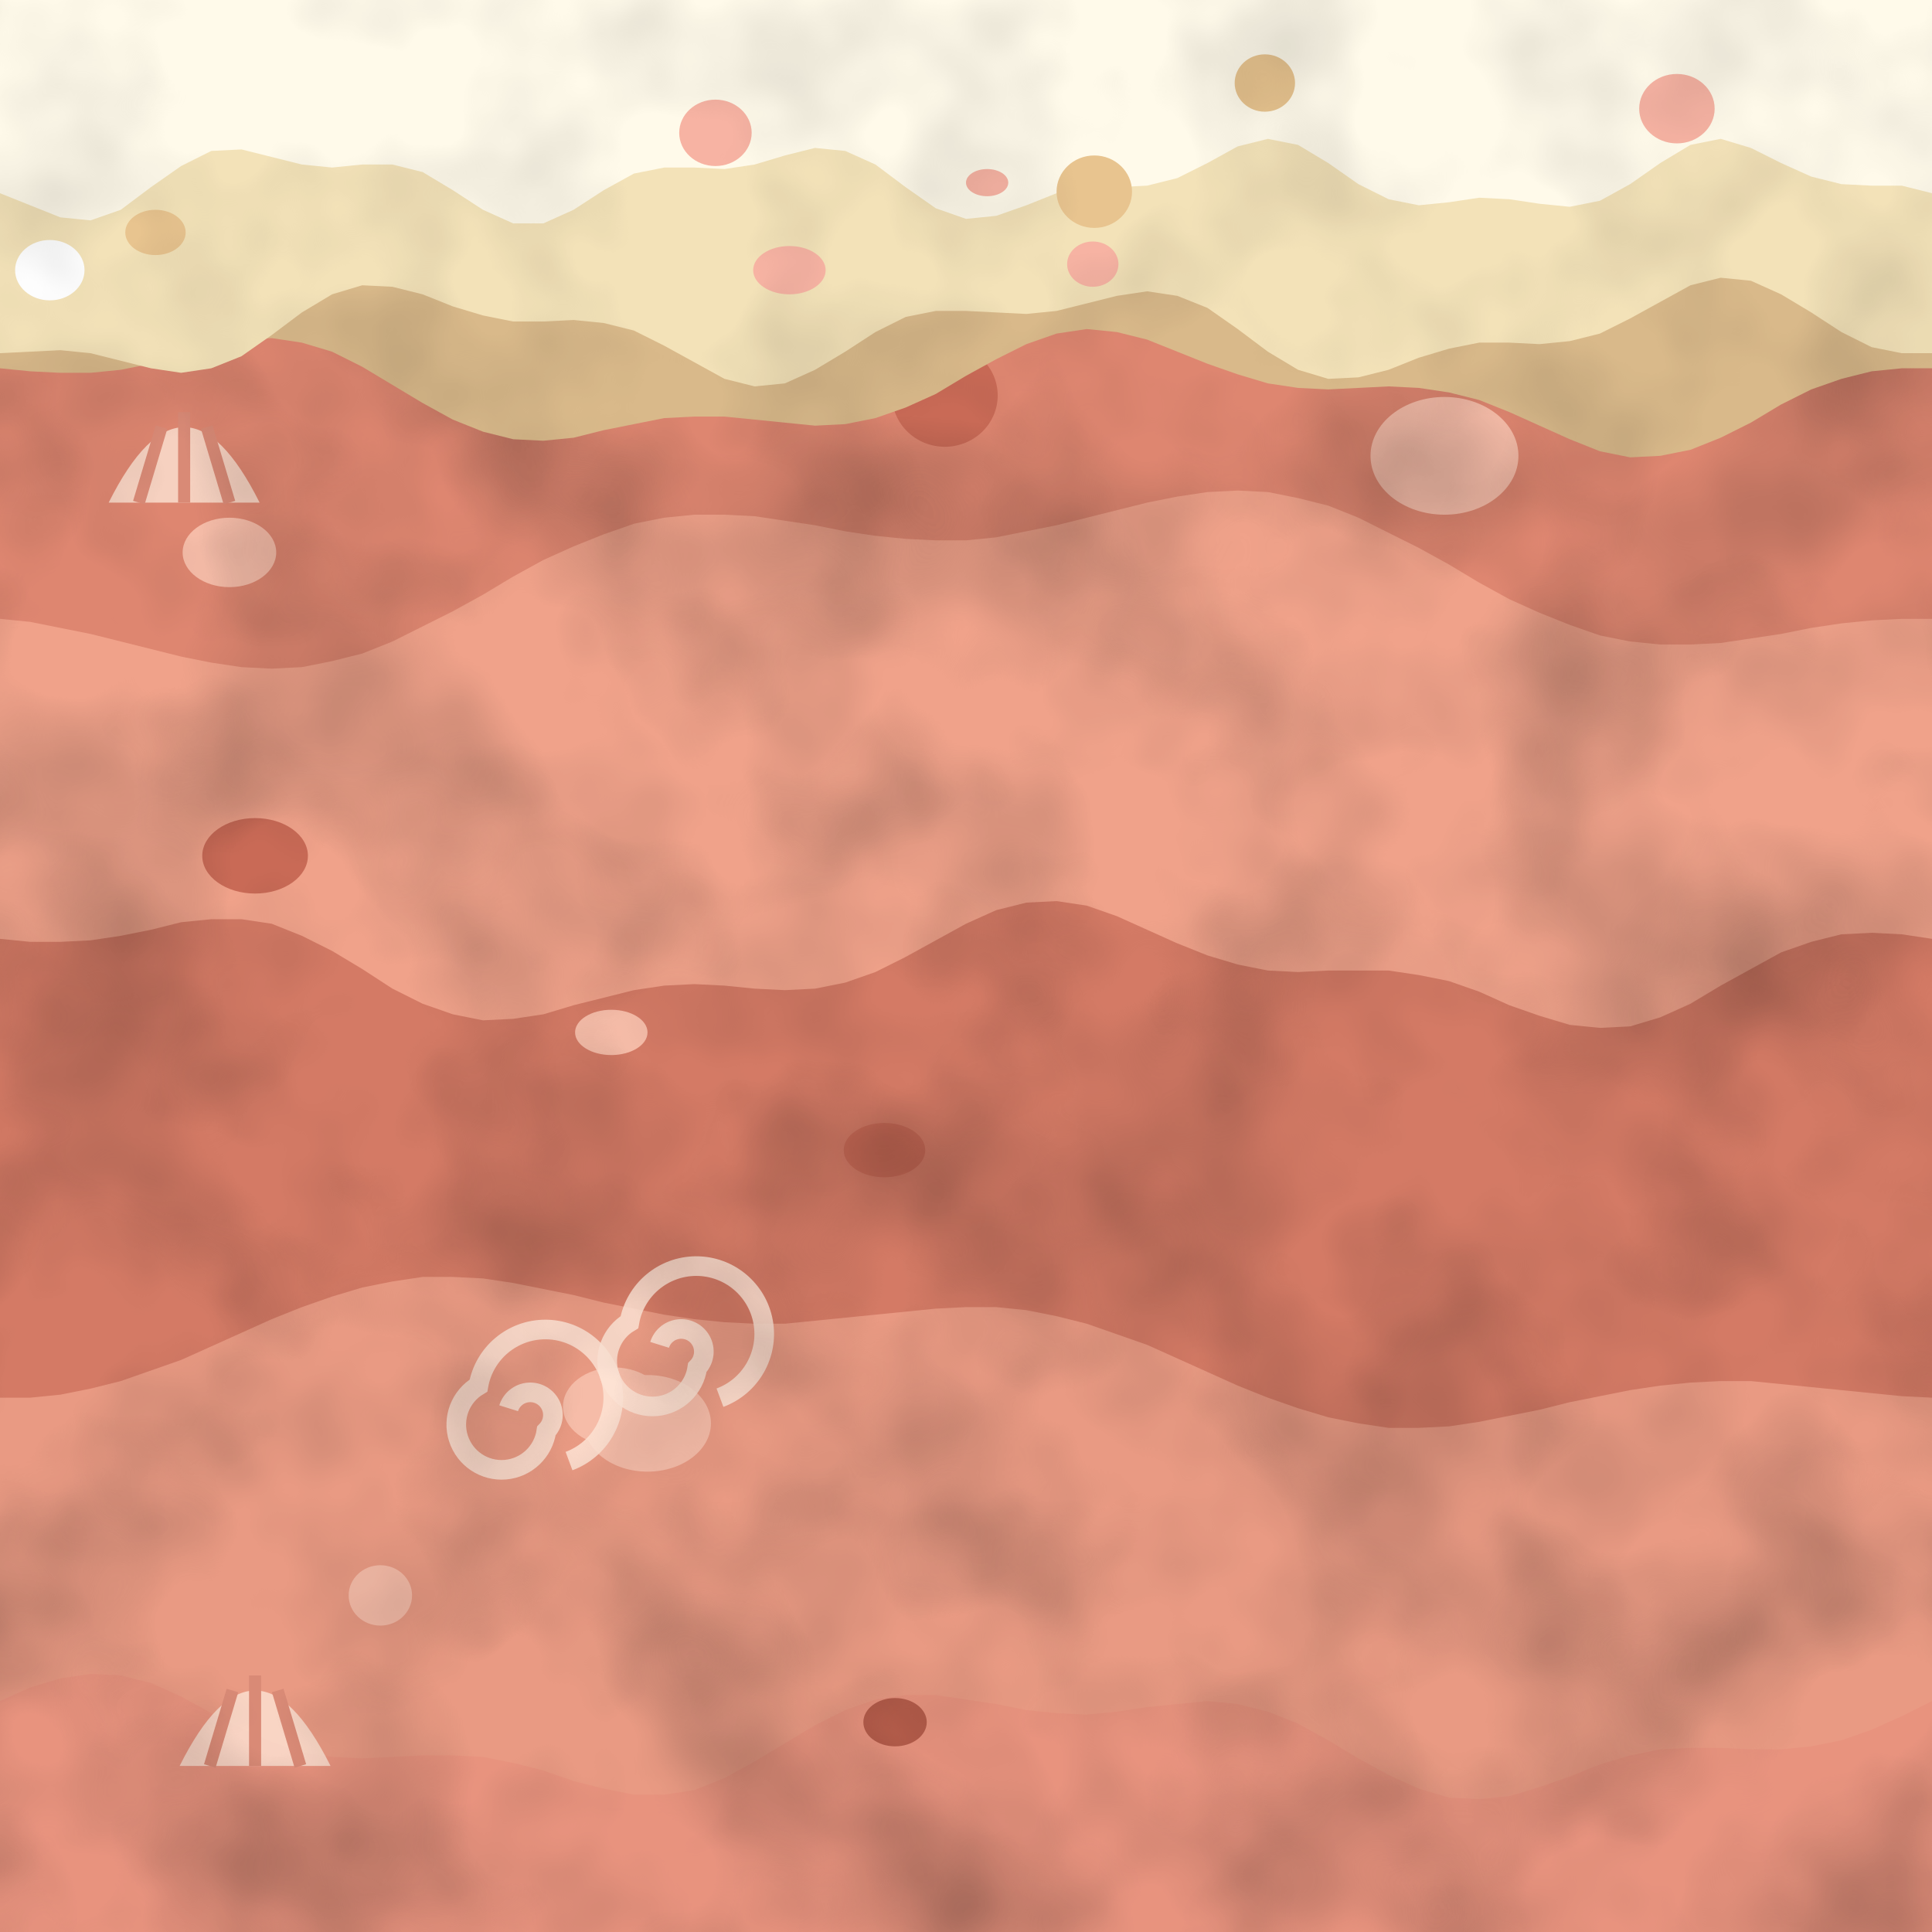
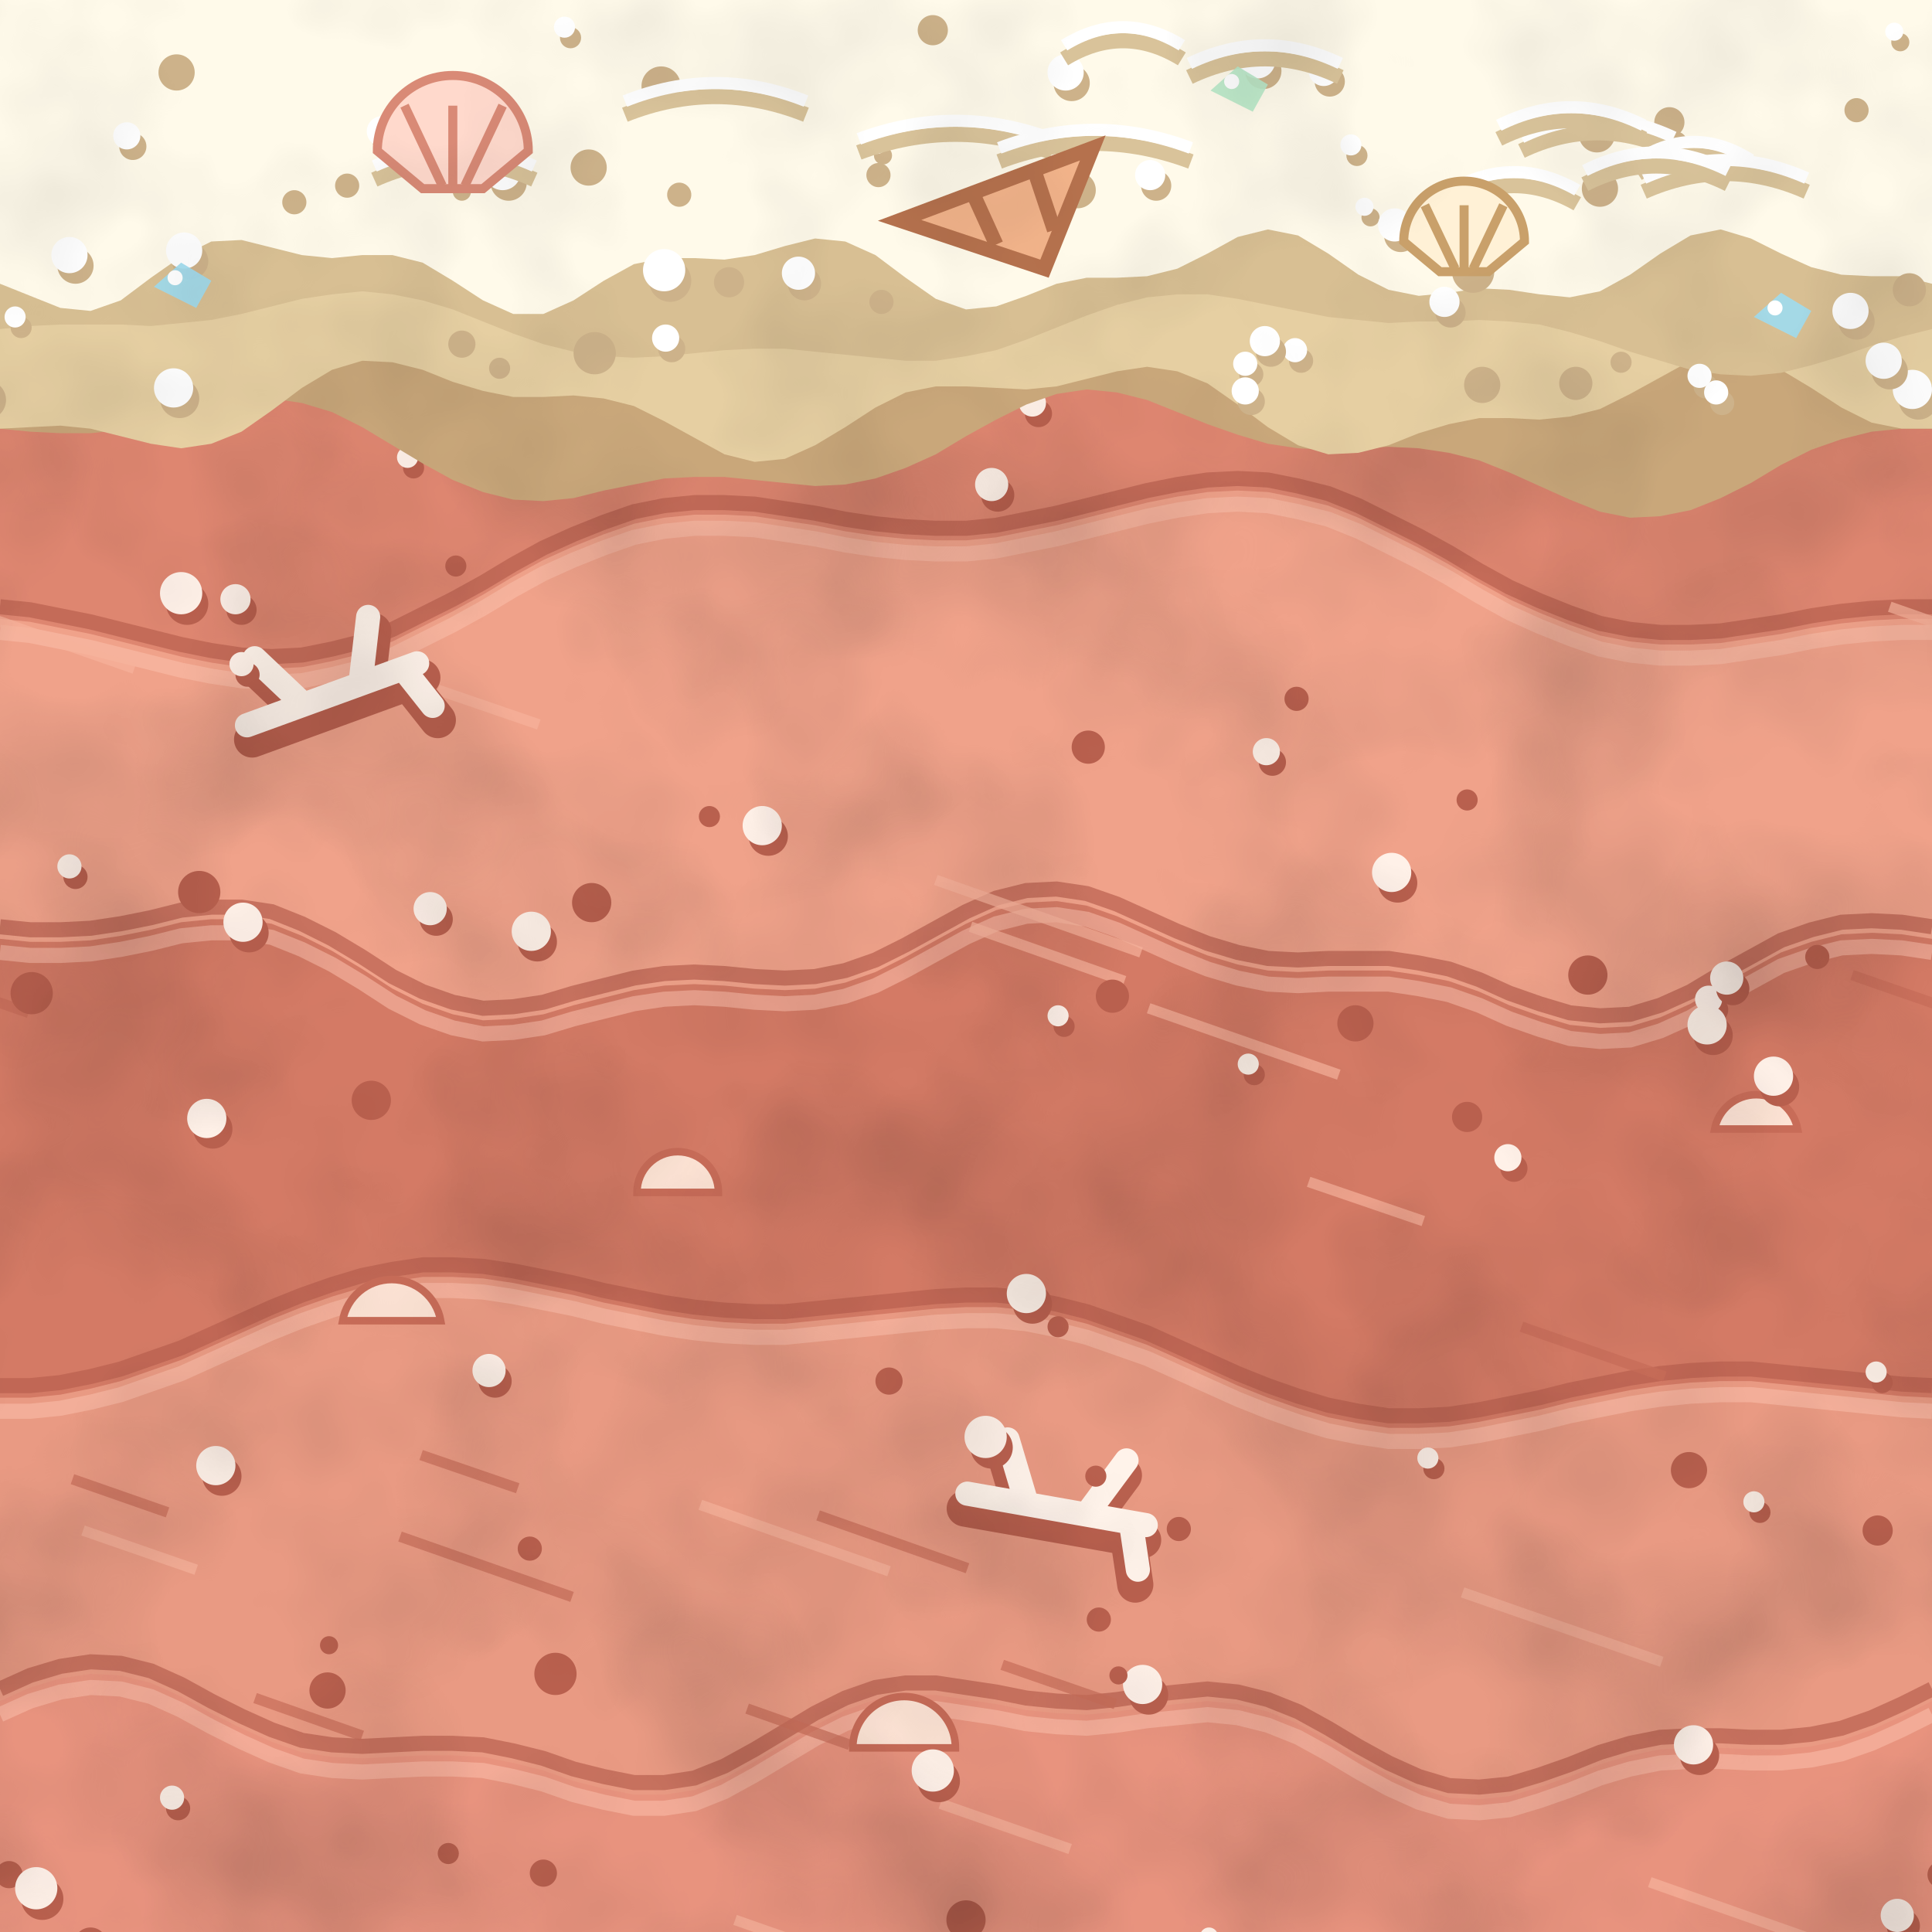
<svg xmlns="http://www.w3.org/2000/svg" width="128" height="128" viewBox="0 0 128 128">
  <defs>
    <filter id="a" width="128" height="128" x="0" y="0" filterUnits="userSpaceOnUse">
      <feTurbulence baseFrequency=".07" numOctaves="3" seed="29" stitchTiles="stitch" type="fractalNoise" />
      <feColorMatrix values="0 0 0 0 0 0 0 0 0 0 0 0 0 0 0 2 0 0 0 -0.85" />
    </filter>
    <filter id="b" width="128" height="128" x="0" y="0" filterUnits="userSpaceOnUse">
      <feTurbulence baseFrequency=".1" numOctaves="3" seed="23" stitchTiles="stitch" type="fractalNoise" />
      <feColorMatrix values="0 0 0 0 0 0 0 0 0 0 0 0 0 0 0 2 0 0 0 -0.85" />
    </filter>
  </defs>
  <path fill="#e8937e" d="M0 0h128v128H0z" />
  <path fill="#de8670" d="m0 14.6 2-.2h2l2 .2 2 .2h2l2-.4 2-.8 2-1.1 2-1.4 2-1.4 2-1.3 2-1 2-.3 2 .1 2 .7L32 9l2 1.3 2 1.2 2 1 2 .6 2 .3h2l2-.1h2l2 .1 2 .5 2 .8 2 1 2 1.1 2 .9 2 .5h2l2-.5 2-1.1 2-1.4 2-1.6 2-1.5 2-1.2 2-.8 2-.3h2l2 .3 2 .3 2 .3h2l2-.3 2-.5 2-.6 2-.5 2-.2 2 .3 2 .8 2 1.2 2 1.6 2 1.6 2 1.5 2 1.2 2 .7 2 .2 2-.4 2-.6 2-.8 2-.7 2-.6V128H0z" />
  <path fill="#f0a28a" d="m0 41 2 .2 2 .4 2 .4 2 .5 2 .5 2 .5 2 .4 2 .3 2 .1 2-.1 2-.4 2-.5 2-.8 2-1 2-1 2-1.1 2-1.2 2-1.1 2-.9 2-.8 2-.7 2-.4 2-.2h2l2 .1 2 .3 2 .3 2 .4 2 .3 2 .2 2 .1h2l2-.2 2-.4 2-.4 2-.5 2-.5 2-.5 2-.4 2-.3 2-.1 2 .1 2 .4 2 .5 2 .8 2 1 2 1 2 1.1 2 1.2 2 1.1 2 .9 2 .8 2 .7 2 .4 2 .2h2l2-.1 2-.3 2-.3 2-.4 2-.3 2-.2 2-.1h2v87H0z" />
  <path fill="#d47a65" d="m0 62.2 2 .2h2l2-.1 2-.3 2-.4 2-.5 2-.2h2l2 .3 2 .8 2 1 2 1.2 2 1.3 2 1 2 .7 2 .4 2-.1 2-.3 2-.6 2-.5 2-.5 2-.3 2-.1 2 .1 2 .2 2 .1 2-.1 2-.4 2-.7 2-1 2-1.1 2-1.1 2-.9 2-.5 2-.1 2 .3 2 .7 2 .9 2 .9 2 .8 2 .6 2 .4 2 .1 2-.1h4l2 .3 2 .4 2 .7 2 .9 2 .7 2 .6 2 .2 2-.1 2-.6 2-.9 2-1.2 2-1.1 2-1.1 2-.7 2-.5 2-.1 2 .1 2 .3V128H0z" />
  <path fill="#e99a83" d="M0 92.6h2l2-.2 2-.4 2-.5 2-.7 2-.7 2-.9 2-.9 2-.9 2-.8 2-.7 2-.6 2-.4 2-.3h2l2 .1 2 .3 2 .4 2 .4 2 .5 2 .4 2 .4 2 .3 2 .2 2 .1h2l2-.2 2-.2 2-.2 2-.2 2-.2 2-.1h2l2 .2 2 .4 2 .5 2 .7 2 .7 2 .9 2 .9 2 .9 2 .8 2 .7 2 .6 2 .4 2 .3h2l2-.1 2-.3 2-.4 2-.4 2-.5 2-.4 2-.4 2-.3 2-.2 2-.1h2l2 .2 2 .2 2 .2 2 .2 2 .2 2 .1V128H0z" />
  <path fill="#e8937e" d="m0 112.7 2-.9 2-.6 2-.3 2 .1 2 .5 2 .9 2 1.1 2 1 2 .9 2 .7 2 .3 2 .1 2-.1 2-.1h2l2 .1 2 .4 2 .5 2 .7 2 .5 2 .4h2l2-.3 2-.8 2-1.1 2-1.2 2-1.2 2-1 2-.7 2-.3h2l2 .3 2 .3 2 .4 2 .2 2 .1 2-.2 2-.3 2-.2 2-.2 2 .2 2 .5 2 .8 2 1.1 2 1.2 2 1.1 2 .9 2 .6 2 .1 2-.2 2-.6 2-.7 2-.8 2-.6 2-.4 2-.1h2l2 .1h2l2-.2 2-.4 2-.7 2-.9 2-1V128H0z" />
-   <ellipse cx="40.7" cy="93.2" fill="#f6bca8" rx="3.4" ry="2.6" />
-   <ellipse cx="16.9" cy="56.7" fill="#c96a56" rx="3.5" ry="2.5" />
-   <ellipse cx="58.6" cy="76.2" fill="#c96a56" rx="2.7" ry="1.8" />
-   <ellipse cx="40.5" cy="68.4" fill="#f6bca8" rx="2.4" ry="1.5" />
-   <ellipse cx="42.9" cy="94.3" fill="#f6bca8" rx="4.2" ry="3.2" />
-   <ellipse cx="59.3" cy="114.1" fill="#b45c4a" rx="2.1" ry="1.6" />
-   <ellipse cx="62.6" cy="26.2" fill="#c96a56" rx="3.5" ry="3.4" />
-   <ellipse cx="15.2" cy="36.6" fill="#f6bca8" rx="3.1" ry="2.3" />
-   <ellipse cx="25.2" cy="105.7" fill="#f6bca8" rx="2.1" ry="2" />
-   <ellipse cx="95.7" cy="30.2" fill="#f6bca8" rx="4.9" ry="3.9" />
-   <path fill="none" stroke="#fde3d4" stroke-width="1.3" d="M33.7 93.3a1.5 1.5 0 1 1 2.5 1.5 3 3 0 1 1-4.5-3 4.5 4.5 0 1 1 6 5" opacity=".85" />
-   <path fill="#fde3d4" d="M11.9 117q5-10 10 0z" opacity=".8" />
-   <path stroke="#d98a76" stroke-width=".8" d="M16.9 117v-6m-3 6 1.5-5m4.5 5-1.5-5" />
-   <path fill="none" stroke="#fde3d4" stroke-width="1.3" d="M43.7 89.1a1.5 1.5 0 1 1 2.5 1.5 3 3 0 1 1-4.5-3 4.5 4.5 0 1 1 6 5" opacity=".85" />
-   <path fill="#fde3d4" d="M7.2 33.3q5-10 10 0z" opacity=".8" />
-   <path stroke="#d98a76" stroke-width=".8" d="M12.2 33.3v-6m-3 6 1.5-5m4.5 5-1.5-5" />
-   <path d="M0 0h128v128H0z" filter="url(#a)" opacity=".22" />
-   <path fill="#d9b98a" d="M0 0h128v24.4h-2l-2 .2-2 .5-2 .7-2 1-2 1.2-2 1-2 .8-2 .4-2 .1-2-.4-2-.8-2-.9-2-.9-2-.8-2-.5-2-.3-2-.1-2 .1-2 .1-2-.1-2-.3-2-.6-2-.7-2-.8-2-.8-2-.5-2-.2-2 .3-2 .7-2 1-2 1.1-2 1.2-2 .9-2 .7-2 .4-2 .1-2-.2-2-.2-2-.2h-2l-2 .1-2 .4-2 .4-2 .5-2 .2-2-.1-2-.5-2-.8-2-1.1-2-1.2-2-1.2-2-1-2-.6-2-.3-2 .1-2 .4-2 .6-2 .6-2 .4-2 .2H4l-2-.1-2-.2z" />
-   <path fill="#f3e2b8" d="M0 0h128v23.4h-2l-2-.4-2-1-2-1.3-2-1.2-2-.9-2-.2-2 .5-2 1.1-2 1.1-2 1-2 .5-2 .2-2-.1h-2l-2 .4-2 .6-2 .8-2 .5-2 .1-2-.6-2-1.2-2-1.5-2-1.4-2-.8-2-.3-2 .3-2 .5-2 .5-2 .2-2-.1-2-.1h-2l-2 .4-2 1-2 1.3-2 1.2-2 .9-2 .2-2-.5-2-1.1-2-1.1-2-1-2-.5-2-.2-2 .1h-2l-2-.4-2-.6-2-.8-2-.5-2-.1-2 .6-2 1.2-2 1.5-2 1.4-2 .8-2 .3-2-.3-2-.5-2-.5-2-.2-2 .1-2 .1z" />
-   <path fill="#fffaea" d="M0 0h128v12.8l-2-.5h-2l-2-.1-2-.5-2-.9-2-1-2-.6-2 .4-2 1.2-2 1.4-2 1.1-2 .4-2-.2-2-.3-2-.1-2 .3-2 .2-2-.4-2-1-2-1.4-2-1.2-2-.4-2 .5-2 1.1-2 1-2 .5-2 .1h-2l-2 .4-2 .8-2 .7-2 .2-2-.7-2-1.4-2-1.5-2-.9-2-.2-2 .5-2 .6-2 .3-2-.1h-2l-2 .4-2 1.1-2 1.3-2 .9h-2l-2-.9-2-1.3-2-1.2-2-.5h-2l-2 .2-2-.2-2-.5-2-.5-2 .1-2 1-2 1.4-2 1.5-2 .7-2-.2-2-.8-2-.8z" />
-   <ellipse cx="47.4" cy="8.8" fill="#f7b3a3" rx="2.4" ry="2.2" />
-   <ellipse cx="65.4" cy="12.1" fill="#f7b3a3" rx="1.4" ry=".9" />
-   <ellipse cx="72.4" cy="17.5" fill="#f7b3a3" rx="1.7" ry="1.5" />
-   <ellipse cx="83.8" cy="5.5" fill="#e8c48f" rx="2" ry="1.9" />
-   <ellipse cx="10.3" cy="15.4" fill="#e8c48f" rx="2" ry="1.5" />
-   <ellipse cx="111.1" cy="7.2" fill="#f7b3a3" rx="2.5" ry="2.3" />
-   <ellipse cx="72.5" cy="12.7" fill="#e8c48f" rx="2.5" ry="2.4" />
-   <ellipse cx="52.3" cy="17.9" fill="#f7b3a3" rx="2.4" ry="1.6" />
-   <ellipse cx="3.3" cy="17.9" fill="#fff" rx="2.3" ry="2" />
-   <path d="M0 0h128v128H0z" filter="url(#b)" opacity=".12" />
+   <path fill="none" stroke="#b9604e" d="m0 13.8 2-.2h2l2 .2 2 .2h2l2-.4 2-.8 2-1.1 2-1.4 2-1.4 2-1.3 2-1 2-.3 2 .1 2 .7 2 1.1 2 1.3 2 1.2 2 1 2 .6 2 .3h2l2-.1h2l2 .1 2 .5 2 .8 2 1 2 1.1 2 .9 2 .5h2l2-.5 2-1.1 2-1.4 2-1.6 2-1.5 2-1.2 2-.8 2-.3h2l2 .3 2 .3 2 .3h2l2-.3 2-.5 2-.6 2-.5 2-.2 2 .3 2 .8 2 1.2 2 1.6 2 1.6 2 1.5 2 1.2 2 .7 2 .2 2-.4 2-.6 2-.8 2-.7 2-.6" opacity=".7" />
+   <path fill="none" stroke="#fbc0ab" d="m0 15.5 2-.2h2l2 .2 2 .2h2l2-.4 2-.8 2-1.1 2-1.4 2-1.4 2-1.3 2-1 2-.3 2 .1 2 .7 2 1.1 2 1.3 2 1.2 2 1 2 .6 2 .3h2l2-.1h2l2 .1 2 .5 2 .8 2 1 2 1.1 2 .9 2 .5h2l2-.5 2-1.1 2-1.4 2-1.6 2-1.5 2-1.2 2-.8 2-.3h2l2 .3 2 .3 2 .3h2l2-.3 2-.5 2-.6 2-.5 2-.2 2 .3 2 .8 2 1.2 2 1.6 2 1.6 2 1.5 2 1.2 2 .7 2 .2 2-.4 2-.6 2-.8 2-.7 2-.6" opacity=".55" />
+   <path fill="none" stroke="#b9604e" d="m0 40.2 2 .2 2 .4 2 .4 2 .5 2 .5 2 .5 2 .4 2 .3 2 .1 2-.1 2-.4 2-.5 2-.8 2-1 2-1 2-1.1 2-1.2 2-1.1 2-.9 2-.8 2-.7 2-.4 2-.2h2l2 .1 2 .3 2 .3 2 .4 2 .3 2 .2 2 .1h2l2-.2 2-.4 2-.4 2-.5 2-.5 2-.5 2-.4 2-.3 2-.1 2 .1 2 .4 2 .5 2 .8 2 1 2 1 2 1.1 2 1.2 2 1.1 2 .9 2 .8 2 .7 2 .4 2 .2h2l2-.1 2-.3 2-.3 2-.4 2-.3 2-.2 2-.1h2" opacity=".7" />
+   <path fill="none" stroke="#fbc0ab" d="m0 41.9 2 .2 2 .4 2 .4 2 .5 2 .5 2 .5 2 .4 2 .3 2 .1 2-.1 2-.4 2-.5 2-.8 2-1 2-1 2-1.1 2-1.2 2-1.1 2-.9 2-.8 2-.7 2-.4 2-.2h2l2 .1 2 .3 2 .3 2 .4 2 .3 2 .2 2 .1h2l2-.2 2-.4 2-.4 2-.5 2-.5 2-.5 2-.4 2-.3 2-.1 2 .1 2 .4 2 .5 2 .8 2 1 2 1 2 1.1 2 1.2 2 1.1 2 .9 2 .8 2 .7 2 .4 2 .2h2l2-.1 2-.3 2-.3 2-.4 2-.3 2-.2 2-.1h2" opacity=".55" />
+   <path fill="none" stroke="#b9604e" d="m0 61.4 2 .2h2l2-.1 2-.3 2-.4 2-.5 2-.2h2l2 .3 2 .8 2 1 2 1.2 2 1.3 2 1 2 .7 2 .4 2-.1 2-.3 2-.6 2-.5 2-.5 2-.3 2-.1 2 .1 2 .2 2 .1 2-.1 2-.4 2-.7 2-1 2-1.1 2-1.1 2-.9 2-.5 2-.1 2 .3 2 .7 2 .9 2 .9 2 .8 2 .6 2 .4 2 .1 2-.1h4l2 .3 2 .4 2 .7 2 .9 2 .7 2 .6 2 .2 2-.1 2-.6 2-.9 2-1.2 2-1.1 2-1.1 2-.7 2-.5 2-.1 2 .1 2 .3" opacity=".7" />
+   <path fill="none" stroke="#fbc0ab" d="m0 63.1 2 .2h2l2-.1 2-.3 2-.4 2-.5 2-.2h2l2 .3 2 .8 2 1 2 1.2 2 1.3 2 1 2 .7 2 .4 2-.1 2-.3 2-.6 2-.5 2-.5 2-.3 2-.1 2 .1 2 .2 2 .1 2-.1 2-.4 2-.7 2-1 2-1.1 2-1.1 2-.9 2-.5 2-.1 2 .3 2 .7 2 .9 2 .9 2 .8 2 .6 2 .4 2 .1 2-.1h4l2 .3 2 .4 2 .7 2 .9 2 .7 2 .6 2 .2 2-.1 2-.6 2-.9 2-1.2 2-1.1 2-1.1 2-.7 2-.5 2-.1 2 .1 2 .3" opacity=".55" />
+   <path fill="none" stroke="#b9604e" d="M0 91.8h2l2-.2 2-.4 2-.5 2-.7 2-.7 2-.9 2-.9 2-.9 2-.8 2-.7 2-.6 2-.4 2-.3h2l2 .1 2 .3 2 .4 2 .4 2 .5 2 .4 2 .4 2 .3 2 .2 2 .1h2l2-.2 2-.2 2-.2 2-.2 2-.2 2-.1h2l2 .2 2 .4 2 .5 2 .7 2 .7 2 .9 2 .9 2 .9 2 .8 2 .7 2 .6 2 .4 2 .3h2l2-.1 2-.3 2-.4 2-.4 2-.5 2-.4 2-.4 2-.3 2-.2 2-.1h2l2 .2 2 .2 2 .2 2 .2 2 .2 2 .1" opacity=".7" />
+   <path fill="none" stroke="#fbc0ab" d="M0 93.5h2l2-.2 2-.4 2-.5 2-.7 2-.7 2-.9 2-.9 2-.9 2-.8 2-.7 2-.6 2-.4 2-.3h2l2 .1 2 .3 2 .4 2 .4 2 .5 2 .4 2 .4 2 .3 2 .2 2 .1h2l2-.2 2-.2 2-.2 2-.2 2-.2 2-.1h2l2 .2 2 .4 2 .5 2 .7 2 .7 2 .9 2 .9 2 .9 2 .8 2 .7 2 .6 2 .4 2 .3h2l2-.1 2-.3 2-.4 2-.4 2-.5 2-.4 2-.4 2-.3 2-.2 2-.1h2l2 .2 2 .2 2 .2 2 .2 2 .2 2 .1" opacity=".55" />
+   <path fill="none" stroke="#b9604e" d="m0 111.9 2-.9 2-.6 2-.3 2 .1 2 .5 2 .9 2 1.1 2 1 2 .9 2 .7 2 .3 2 .1 2-.1 2-.1h2l2 .1 2 .4 2 .5 2 .7 2 .5 2 .4h2l2-.3 2-.8 2-1.1 2-1.2 2-1.2 2-1 2-.7 2-.3h2l2 .3 2 .3 2 .4 2 .2 2 .1 2-.2 2-.3 2-.2 2-.2 2 .2 2 .5 2 .8 2 1.1 2 1.2 2 1.1 2 .9 2 .6 2 .1 2-.2 2-.6 2-.7 2-.8 2-.6 2-.4 2-.1h2l2 .1h2l2-.2 2-.4 2-.7 2-.9 2-1" opacity=".7" />
+   <path fill="none" stroke="#fbc0ab" d="m0 113.6 2-.9 2-.6 2-.3 2 .1 2 .5 2 .9 2 1.1 2 1 2 .9 2 .7 2 .3 2 .1 2-.1 2-.1h2l2 .1 2 .4 2 .5 2 .7 2 .5 2 .4h2l2-.3 2-.8 2-1.1 2-1.2 2-1.2 2-1 2-.7 2-.3h2l2 .3 2 .3 2 .4 2 .2 2 .1 2-.2 2-.3 2-.2 2-.2 2 .2 2 .5 2 .8 2 1.1 2 1.2 2 1.1 2 .9 2 .6 2 .1 2-.2 2-.6 2-.7 2-.8 2-.6 2-.4 2-.1h2l2 .1h2l2-.2 2-.4 2-.7 2-.9 2-1" opacity=".55" />
+   <path stroke="#c86c58" stroke-width=".7" d="m27.9 96.4 6.4 2.2" opacity=".7" />
+   <path stroke="#f6b29b" stroke-width=".7" d="m125.2 40.2 11.7 4.1M-2.8 40.2l11.7 4.1" opacity=".7" />
+   <path stroke="#c86c58" stroke-width=".7" d="m.2 8.8 6.9 2.4M128.2 8.8l6.9 2.4" opacity=".7" />
+   <path stroke="#f6b29b" stroke-width=".7" d="m29 45.7 6.7 2.3" opacity=".7" />
+   <path stroke="#c86c58" stroke-width=".7" d="m54.2 100.4 9.9 3.5" opacity=".7" />
+   <path stroke="#f6b29b" stroke-width=".7" d="m76.1 66.8 12.6 4.4" opacity=".7" />
+   <path stroke="#c86c58" stroke-width=".7" d="M16.9 112.5 24 115" opacity=".7" />
+   <path stroke="#f6b29b" stroke-width=".7" d="m96.9 105.5 13.2 4.6" opacity=".7" />
+   <path stroke="#c86c58" stroke-width=".7" d="m49.5 113.2 6.8 2.4" opacity=".7" />
+   <path stroke="#f6b29b" stroke-width=".7" d="m62.3 119.5 8.6 3M62.3-8.5l8.6 3" opacity=".7" />
+   <path stroke="#c86c58" stroke-width=".7" d="m14.6 18.6 7.7 2.7" opacity=".7" />
+   <path stroke="#f6b29b" stroke-width=".7" d="m109.3 124.7 13.9 4.9M109.3-3.3l13.9 4.9" opacity=".7" />
+   <path stroke="#c86c58" stroke-width=".7" d="m66.4 110.3 7.5 2.6" opacity=".7" />
+   <path stroke="#f6b29b" stroke-width=".7" d="m46.4 99.7 12.5 4.4" opacity=".7" />
+   <path stroke="#c86c58" stroke-width=".7" d="m100.8 87.9 9.5 3.3" opacity=".7" />
+   <path stroke="#f6b29b" stroke-width=".7" d="m126.3 6.5 10.5 3.7M-1.7 6.5l10.5 3.7M126.3 134.5l10.5 3.7M-1.7 134.5l10.5 3.7" opacity=".7" />
+   <path stroke="#c86c58" stroke-width=".7" d="m122.7 64.6 7.2 2.5M-5.3 64.6l7.2 2.5" opacity=".7" />
+   <path stroke="#f6b29b" stroke-width=".7" d="M5.5 101.4 13 104M133.5 101.4l7.5 2.6" opacity=".7" />
+   <path stroke="#c86c58" stroke-width=".7" d="m4.8 98 6.3 2.2M132.8 98l6.3 2.2" opacity=".7" />
+   <path stroke="#f6b29b" stroke-width=".7" d="m62 58.3 13.6 4.8" opacity=".7" />
+   <path stroke="#c86c58" stroke-width=".7" d="m26.5 101.8 11.4 4" opacity=".7" />
+   <path stroke="#f6b29b" stroke-width=".7" d="m86.7 78.3 7.6 2.6" opacity=".7" />
+   <path stroke="#c86c58" stroke-width=".7" d="m15.9 22.1 7 2.4" opacity=".7" />
+   <path stroke="#f6b29b" stroke-width=".7" d="M64.3 61.4 74.5 65" opacity=".7" />
+   <path stroke="#c86c58" stroke-width=".7" d="m33.8 3.2 11.4 4M33.8 131.2l11.4 4" opacity=".7" />
+   <path stroke="#f6b29b" stroke-width=".7" d="m48.7 127.2 9.4 3.3M48.7-.8l9.4 3.3" opacity=".7" />
+   <g fill="none" stroke-linecap="round">
+     <path stroke="#b9604e" stroke-width="2.4" d="m16.704 48.992 11.276-4.104m-7.517 2.736-3.248-3.075m7.006 1.707.512-4.443m2.307 3.417 1.966 2.477" />
+     <path stroke="#fff3ea" stroke-width="1.6" d="m16.362 48.052 11.276-4.104m-7.517 2.736-3.248-3.075m7.006 1.707.512-4.443m2.307 3.417 1.966 2.477" />
+   </g>
+   <g fill="none" stroke-linecap="round">
+     <path stroke="#b9604e" stroke-width="2.4" d="m86.304 15.866 10.392 6m-6.928-4 .268-4.464m3.196 6.464 3.732-2.464m-1.134 3.964-.634 3.098" />
+     <path stroke="#fff3ea" stroke-width="1.6" d="m86.804 15 10.392 6m-6.928-4 .268-4.464M93.732 19l3.732-2.464M96.33 20.5l-.634 3.098" />
+   </g>
+   <g fill="none" stroke-linecap="round">
+     <path stroke="#b9604e" stroke-width="2.4" d="m63.918 99.943 11.817 2.084m-7.878-1.39-1.275-4.286m5.214 4.981 2.664-3.592m.29 4.113.464 3.128" />
+     <path stroke="#fff3ea" stroke-width="1.6" d="m64.091 98.958 11.818 2.084m-7.879-1.39-1.275-4.286m5.215 4.981 2.664-3.592m.29 4.113.464 3.128" />
+   </g>
+   <path fill="#fde3d4" stroke="#c86c58" stroke-width=".5" d="M42.2 79a2.7 2.7 0 0 1 5.4 0zM17.2 9a3 3 0 0 1 5.9 0zM74.9 9.8a3.1 3.1 0 0 1 6.1 0zM22.7 87.5a3.3 3.3 0 0 1 6.5 0zM56.5 115.8a3.4 3.4 0 0 1 6.8 0zM27.6 17.8a1.9 1.9 0 0 1 3.8 0zM113.6 74.8a2.8 2.8 0 0 1 5.5 0z" />
+   <circle cx="81.9" cy="7.2" r=".7" fill="#b9604e" />
+   <circle cx="68.4" cy="86.4" r="1.3" fill="#b9604e" />
+   <circle cx="68" cy="85.7" r="1.3" fill="#fff1e8" />
+   <circle cx="69.4" cy="1.4" r="1.1" fill="#b9604e" />
+   <circle cx="69.4" cy="129.4" r="1.1" fill="#b9604e" />
+   <circle cx="2.1" cy="65.8" r="1.4" fill="#b9604e" />
+   <circle cx="2.1" cy="65.8" r="1.4" fill="#b9604e" transform="translate(128)" />
+   <circle cx="116.6" cy="100.2" r=".7" fill="#b9604e" />
+   <circle cx="116.2" cy="99.5" r=".7" fill="#fff1e8" />
+   <circle cx="76.1" cy="112.3" r="1.3" fill="#b9604e" />
+   <circle cx="75.7" cy="111.6" r="1.3" fill="#fff1e8" />
+   <circle cx=".6" cy="124.2" r=".9" fill="#b9604e" />
+   <circle cx=".6" cy="124.2" r=".9" fill="#b9604e" transform="translate(128)" />
+   <circle cx="16.5" cy="61.8" r="1.3" fill="#b9604e" />
+   <circle cx="16.1" cy="61.1" r="1.3" fill="#fff1e8" />
+   <circle cx="89.8" cy="67.8" r="1.2" fill="#b9604e" />
+   <circle cx="80.5" cy="1" r=".6" fill="#b9604e" />
+   <circle cx="80.1" cy=".3" r=".6" fill="#fff1e8" />
+   <circle cx="80.5" cy="129" r=".6" fill="#b9604e" />
+   <circle cx="80.1" cy="128.3" r=".6" fill="#fff1e8" />
+   <circle cx="113.6" cy="66.9" r=".9" fill="#b9604e" />
+   <circle cx="113.2" cy="66.2" r=".9" fill="#fff1e8" />
+   <circle cx="114.8" cy="12.8" r=".9" fill="#b9604e" />
+   <circle cx="25.6" cy="22.1" r="1.3" fill="#b9604e" />
+   <circle cx="113.5" cy="68.6" r="1.3" fill="#b9604e" />
+   <circle cx="113.1" cy="67.9" r="1.3" fill="#fff1e8" />
+   <circle cx="68.8" cy="27.4" r=".9" fill="#b9604e" />
+   <circle cx="68.4" cy="26.7" r=".9" fill="#fff1e8" />
+   <circle cx="68.2" cy="13.1" r="1.3" fill="#b9604e" />
+   <circle cx="67.8" cy="12.4" r="1.3" fill="#fff1e8" />
+   <circle cx="96.5" cy="23.9" r="1.4" fill="#b9604e" />
+   <circle cx="12.4" cy="40" r="1.4" fill="#b9604e" />
+   <circle cx="12" cy="39.3" r="1.4" fill="#fff1e8" />
+   <circle cx="30.2" cy="37.5" r=".7" fill="#b9604e" />
+   <circle cx="16" cy="40.4" r="1" fill="#b9604e" />
+   <circle cx="15.6" cy="39.7" r="1" fill="#fff1e8" />
+   <circle cx="72.6" cy="97.8" r=".7" fill="#b9604e" />
+   <circle cx="47" cy="54.1" r=".7" fill="#b9604e" />
+   <circle cx="100.3" cy="77.4" r=".9" fill="#b9604e" />
+   <circle cx="99.9" cy="76.7" r=".9" fill="#fff1e8" />
+   <circle cx="98.9" cy="13.4" r="1.3" fill="#b9604e" />
+   <circle cx="98.5" cy="12.7" r="1.3" fill="#fff1e8" />
+   <circle cx="35.1" cy="102.6" r=".8" fill="#b9604e" />
+   <circle cx="124.7" cy="91.6" r=".7" fill="#b9604e" />
+   <circle cx="124.3" cy="90.9" r=".7" fill="#fff1e8" />
+   <circle cx="50.9" cy="55.4" r="1.3" fill="#b9604e" />
+   <circle cx="50.5" cy="54.7" r="1.3" fill="#fff1e8" />
+   <circle cx="11.8" cy="119.8" r=".8" fill="#b9604e" />
+   <circle cx="11.4" cy="119.1" r=".8" fill="#fff1e8" />
+   <circle cx="41.6" cy="7.2" r=".7" fill="#b9604e" />
+   <circle cx="41.2" cy="6.5" r=".7" fill="#fff1e8" />
+   <circle cx="13.2" cy="59.1" r="1.4" fill="#b9604e" />
+   <circle cx="32.8" cy="91.5" r="1.1" fill="#b9604e" />
+   <circle cx="32.4" cy="90.8" r="1.1" fill="#fff1e8" />
+   <circle cx="3" cy="16.6" r="1" fill="#b9604e" />
+   <circle cx="3" cy="16.6" r="1" fill="#b9604e" transform="translate(128)" />
+   <circle cx="19.5" cy="11.1" r="1.1" fill="#b9604e" />
+   <circle cx="19.1" cy="10.4" r="1.1" fill="#fff1e8" />
+   <circle cx="43.1" cy="23.6" r="1.1" fill="#b9604e" />
+   <circle cx="112.6" cy="116.3" r="1.3" fill="#b9604e" />
+   <circle cx="112.2" cy="115.6" r="1.3" fill="#fff1e8" />
+   <circle cx="21.7" cy="112" r="1.2" fill="#b9604e" />
+   <circle cx="36" cy="124.1" r=".9" fill="#b9604e" />
+   <circle cx="126.1" cy="127.6" r="1.1" fill="#b9604e" />
+   <circle cx="125.7" cy="126.9" r="1.1" fill="#fff1e8" />
+   <g transform="translate(-128)">
+     <circle cx="126.1" cy="127.6" r="1.1" fill="#b9604e" />
+     <circle cx="125.7" cy="126.9" r="1.1" fill="#fff1e8" />
+   </g>
+   <circle cx="126.1" cy="-.4" r="1.1" fill="#b9604e" />
+   <circle cx="125.7" cy="-1.1" r="1.1" fill="#fff1e8" />
+   <g transform="translate(-128)">
+     <circle cx="126.1" cy="-.4" r="1.1" fill="#b9604e" />
+     <circle cx="125.7" cy="-1.1" r="1.1" fill="#fff1e8" />
+   </g>
+   <circle cx="21.8" cy="109" r=".6" fill="#b9604e" />
+   <circle cx="70.5" cy="68" r=".7" fill="#b9604e" />
+   <circle cx="70.1" cy="67.3" r=".7" fill="#fff1e8" />
+   <circle cx="29.7" cy="122.8" r=".7" fill="#b9604e" />
+   <circle cx="14.7" cy="97.8" r="1.3" fill="#b9604e" />
+   <circle cx="14.3" cy="97.1" r="1.3" fill="#fff1e8" />
+   <circle cx="65.7" cy="95.9" r="1.4" fill="#b9604e" />
+   <circle cx="65.3" cy="95.2" r="1.4" fill="#fff1e8" />
+   <circle cx="73.7" cy="66" r="1.1" fill="#b9604e" />
+   <circle cx="9.2" cy="12.6" r=".9" fill="#b9604e" />
+   <circle cx="8.8" cy="11.9" r=".9" fill="#fff1e8" />
+   <circle cx="1.3" cy="9.2" r=".9" fill="#b9604e" />
+   <circle cx=".9" cy="8.5" r=".9" fill="#fff1e8" />
+   <g transform="translate(128)">
+     <circle cx="1.3" cy="9.2" r=".9" fill="#b9604e" />
+     <circle cx=".9" cy="8.5" r=".9" fill="#fff1e8" />
+   </g>
+   <circle cx="111.9" cy="97.4" r="1.2" fill="#b9604e" />
+   <circle cx="115.2" cy="27.2" r="1" fill="#b9604e" />
+   <circle cx="114.8" cy="26.5" r="1" fill="#fff1e8" />
+   <circle cx="24.6" cy="72.9" r="1.3" fill="#b9604e" />
+   <circle cx="97.2" cy="74" r="1" fill="#b9604e" />
+   <circle cx="8.7" cy="6.4" r="1.2" fill="#b9604e" />
+   <circle cx="6" cy=".8" r="1.1" fill="#b9604e" />
+   <circle cx="6" cy="128.8" r="1.1" fill="#b9604e" />
+   <circle cx="4.3" cy="18.6" r="1.3" fill="#b9604e" />
+   <circle cx="96.8" cy="28.2" r="1.3" fill="#b9604e" />
+   <circle cx="96.4" cy="27.5" r="1.3" fill="#fff1e8" />
+   <circle cx="28.9" cy="60.9" r="1.1" fill="#b9604e" />
+   <circle cx="28.5" cy="60.2" r="1.1" fill="#fff1e8" />
+   <circle cx="58.9" cy="91.5" r=".9" fill="#b9604e" />
+   <circle cx="84.3" cy="50.5" r=".9" fill="#b9604e" />
+   <circle cx="83.9" cy="49.8" r=".9" fill="#fff1e8" />
+   <circle cx="78.1" cy="101.3" r=".8" fill="#b9604e" />
+   <circle cx="36.8" cy="110.9" r="1.4" fill="#b9604e" />
+   <circle cx="27.4" cy="31" r=".7" fill="#b9604e" />
+   <circle cx="27" cy="30.3" r=".7" fill="#fff1e8" />
+   <circle cx="70.1" cy="87.9" r=".7" fill="#b9604e" />
+   <circle cx="39.2" cy="59.8" r="1.3" fill="#b9604e" />
+   <circle cx="23" cy="24.1" r="1.4" fill="#b9604e" />
+   <circle cx="66.1" cy="32.8" r="1.1" fill="#b9604e" />
+   <circle cx="65.7" cy="32.1" r="1.1" fill="#fff1e8" />
+   <circle cx="120.4" cy="63.4" r=".8" fill="#b9604e" />
+   <circle cx="66.1" cy="3.6" r="1.1" fill="#b9604e" />
+   <circle cx="104" cy="23.8" r=".9" fill="#b9604e" />
+   <circle cx="103.6" cy="23.1" r=".9" fill="#fff1e8" />
+   <circle cx="14.1" cy="74.8" r="1.3" fill="#b9604e" />
+   <circle cx="13.7" cy="74.1" r="1.3" fill="#fff1e8" />
+   <circle cx="64" cy="127.2" r="1.3" fill="#b9604e" />
+   <circle cx="64" cy="-.8" r="1.3" fill="#b9604e" />
+   <circle cx="16.4" cy="44.7" r=".8" fill="#b9604e" />
+   <circle cx="16" cy="44" r=".8" fill="#fff1e8" />
+   <circle cx="92.6" cy="58.5" r="1.3" fill="#b9604e" />
+   <circle cx="92.2" cy="57.8" r="1.3" fill="#fff1e8" />
+   <circle cx="2.8" cy="125.8" r="1.4" fill="#b9604e" />
+   <circle cx="2.4" cy="125.1" r="1.4" fill="#fff1e8" />
+   <g transform="translate(128)">
+     <circle cx="2.8" cy="125.8" r="1.4" fill="#b9604e" />
+     <circle cx="2.4" cy="125.1" r="1.4" fill="#fff1e8" />
+   </g>
+   <circle cx="2.8" cy="-2.2" r="1.4" fill="#b9604e" />
+   <circle cx="2.4" cy="-2.9" r="1.4" fill="#fff1e8" />
+   <g transform="translate(128)">
+     <circle cx="2.8" cy="-2.2" r="1.4" fill="#b9604e" />
+     <circle cx="2.4" cy="-2.9" r="1.4" fill="#fff1e8" />
+   </g>
+   <circle cx="74.1" cy="111" r=".6" fill="#b9604e" />
+   <circle cx="18.8" cy="20.2" r="1" fill="#b9604e" />
+   <circle cx="72.8" cy="107.3" r=".8" fill="#b9604e" />
+   <circle cx="85.9" cy="46.3" r=".8" fill="#b9604e" />
+   <circle cx="72.1" cy="49.5" r="1.1" fill="#b9604e" />
+   <circle cx="5.2" cy="12.6" r=".6" fill="#b9604e" />
+   <circle cx="4.8" cy="11.9" r=".6" fill="#fff1e8" />
+   <circle cx="105.2" cy="64.6" r="1.3" fill="#b9604e" />
+   <circle cx="124.4" cy="101.4" r="1" fill="#b9604e" />
+   <circle cx="114.8" cy="65.5" r="1.1" fill="#b9604e" />
+   <circle cx="114.4" cy="64.8" r="1.1" fill="#fff1e8" />
+   <circle cx="83.1" cy="71.2" r=".7" fill="#b9604e" />
+   <circle cx="82.7" cy="70.5" r=".7" fill="#fff1e8" />
+   <circle cx="117.9" cy="72" r="1.3" fill="#b9604e" />
+   <circle cx="117.5" cy="71.3" r="1.3" fill="#fff1e8" />
+   <circle cx="32.5" cy="21.1" r="1" fill="#b9604e" />
+   <circle cx="95" cy="97.3" r=".7" fill="#b9604e" />
+   <circle cx="94.6" cy="96.6" r=".7" fill="#fff1e8" />
+   <circle cx="35.6" cy="62.4" r="1.3" fill="#b9604e" />
+   <circle cx="35.2" cy="61.7" r="1.3" fill="#fff1e8" />
+   <circle cx="5" cy="58.1" r=".8" fill="#b9604e" />
+   <circle cx="4.6" cy="57.4" r=".8" fill="#fff1e8" />
+   <circle cx="97.2" cy="53" r=".7" fill="#b9604e" />
+   <circle cx="62.2" cy="118" r="1.4" fill="#b9604e" />
+   <circle cx="61.8" cy="117.3" r="1.4" fill="#fff1e8" />
+   <circle cx="89" cy="18.7" r="1.1" fill="#b9604e" />
+   <circle cx="88.6" cy="18" r="1.1" fill="#fff1e8" />
+   <path d="M0 0h128v128H0z" filter="url(#a)" opacity=".14" />
+   <path fill="#c9a77a" d="M0 0h128v28.4h-2l-2 .2-2 .5-2 .7-2 1-2 1.2-2 1-2 .8-2 .4-2 .1-2-.4-2-.8-2-.9-2-.9-2-.8-2-.5-2-.3-2-.1-2 .1-2 .1-2-.1-2-.3-2-.6-2-.7-2-.8-2-.8-2-.5-2-.2-2 .3-2 .7-2 1-2 1.1-2 1.2-2 .9-2 .7-2 .4-2 .1-2-.2-2-.2-2-.2h-2l-2 .1-2 .4-2 .4-2 .5-2 .2-2-.1-2-.5-2-.8-2-1.1-2-1.2-2-1.2-2-1-2-.6-2-.3-2 .1-2 .4-2 .6-2 .6-2 .4-2 .2H4l-2-.1-2-.2z" />
+   <path fill="#e6cfa2" d="M0 0h128v28.4h-2l-2-.4-2-1-2-1.3-2-1.2-2-.9-2-.2-2 .5-2 1.1-2 1.1-2 1-2 .5-2 .2-2-.1h-2l-2 .4-2 .6-2 .8-2 .5-2 .1-2-.6-2-1.2-2-1.5-2-1.4-2-.8-2-.3-2 .3-2 .5-2 .5-2 .2-2-.1-2-.1h-2l-2 .4-2 1-2 1.3-2 1.2-2 .9-2 .2-2-.5-2-1.1-2-1.1-2-1-2-.5-2-.2-2 .1h-2l-2-.4-2-.6-2-.8-2-.5-2-.1-2 .6-2 1.2-2 1.5-2 1.4-2 .8-2 .3-2-.3-2-.5-2-.5-2-.2-2 .1-2 .1z" />
+   <path fill="#d8bf93" d="M0 0h128v21.8l-2 .5-2 .6-2 .7-2 .6-2 .5-2 .2-2-.1-2-.3-2-.6-2-.6-2-.7-2-.6-2-.5-2-.2-2-.1-2 .1h-2l-2 .1-2-.2-2-.2-2-.4-2-.4-2-.4-2-.3h-2l-2 .2-2 .5-2 .7-2 .8-2 .8-2 .7-2 .4-2 .3h-2l-2-.2-2-.2-2-.2-2-.2h-2l-2 .1-2 .2-2 .2-2 .1-2-.1-2-.3-2-.5-2-.7-2-.8-2-.8-2-.6-2-.4-2-.2-2 .2-2 .3-2 .5-2 .5-2 .4-2 .2-2 .2-2-.1H4l-2 .1-2 .2z" />
+   <path fill="#fffaea" d="M0 0h128v18.8l-2-.5h-2l-2-.1-2-.5-2-.9-2-1-2-.6-2 .4-2 1.2-2 1.4-2 1.1-2 .4-2-.2-2-.3-2-.1-2 .3-2 .2-2-.4-2-1-2-1.4-2-1.2-2-.4-2 .5-2 1.1-2 1-2 .5-2 .1h-2l-2 .4-2 .8-2 .7-2 .2-2-.7-2-1.4-2-1.5-2-.9-2-.2-2 .5-2 .6-2 .3-2-.1h-2l-2 .4-2 1.1-2 1.3-2 .9h-2l-2-.9-2-1.3-2-1.2-2-.5h-2l-2 .2-2-.2-2-.5-2-.5-2 .1-2 1-2 1.4-2 1.5-2 .7-2-.2-2-.8-2-.8z" />
+   <circle cx="45" cy="12.9" r=".8" fill="#cdb28a" />
+   <circle cx="11.7" cy="4.8" r="1.2" fill="#cdb28a" />
+   <circle cx="12.6" cy="17.3" r="1.2" fill="#cdb28a" />
+   <circle cx="12.2" cy="16.6" r="1.2" fill="#fff" />
+   <circle cx="58.5" cy="10.3" r=".6" fill="#cdb28a" />
+   <circle cx="58.1" cy="9.6" r=".6" fill="#fff" />
+   <circle cx="44.4" cy="18.6" r="1.4" fill="#cdb28a" />
+   <circle cx="44" cy="17.9" r="1.4" fill="#fff" />
+   <circle cx="106" cy="12.5" r="1.2" fill="#cdb28a" />
+   <circle cx="48.3" cy="18.7" r="1" fill="#cdb28a" />
+   <circle cx="82.9" cy="24.8" r=".8" fill="#cdb28a" />
+   <circle cx="82.5" cy="24.1" r=".8" fill="#fff" />
+   <circle cx="25.7" cy="9.4" r="1" fill="#cdb28a" />
+   <circle cx="25.3" cy="8.7" r="1" fill="#fff" />
+   <circle cx="19.5" cy="13.4" r=".8" fill="#cdb28a" />
+   <circle cx="33.7" cy="12.1" r="1.2" fill="#cdb28a" />
+   <circle cx="33.3" cy="11.4" r="1.2" fill="#fff" />
+   <circle cx="101.6" cy="9" r=".7" fill="#cdb28a" />
+   <circle cx="101.2" cy="8.3" r=".7" fill="#fff" />
+   <circle cx="105.8" cy="8.9" r="1.2" fill="#cdb28a" />
+   <circle cx="88.1" cy="5.4" r="1" fill="#cdb28a" />
+   <circle cx="87.7" cy="4.7" r="1" fill="#fff" />
+   <circle cx="58.2" cy="11.6" r=".8" fill="#cdb28a" />
+   <circle cx="123" cy="7.3" r=".8" fill="#cdb28a" />
+   <circle cx="43.8" cy="5.7" r="1.3" fill="#cdb28a" />
+   <circle cx="97.6" cy="18" r="1.4" fill="#cdb28a" />
+   <circle cx="90.8" cy="14.4" r=".6" fill="#cdb28a" />
+   <circle cx="90.4" cy="13.7" r=".6" fill="#fff" />
+   <circle cx="44.5" cy="23.1" r=".9" fill="#cdb28a" />
+   <circle cx="44.1" cy="22.4" r=".9" fill="#fff" />
+   <circle cx="61.8" cy="2" r="1" fill="#cdb28a" />
+   <circle cx="61.8" cy="130" r="1" fill="#cdb28a" />
+   <circle cx="11.9" cy="26.4" r="1.3" fill="#cdb28a" />
+   <circle cx="11.5" cy="25.7" r="1.3" fill="#fff" />
+   <circle cx="65.3" cy="15.4" r=".7" fill="#cdb28a" />
+   <circle cx="64.9" cy="14.7" r=".7" fill="#fff" />
+   <circle cx="110.6" cy="8.1" r="1" fill="#cdb28a" />
+   <circle cx="86.2" cy="23.9" r=".8" fill="#cdb28a" />
+   <circle cx="85.8" cy="23.2" r=".8" fill="#fff" />
+   <circle cx="39.4" cy="23.4" r="1.4" fill="#cdb28a" />
+   <circle cx="8.8" cy="9.7" r=".9" fill="#cdb28a" />
+   <circle cx="8.4" cy="9" r=".9" fill="#fff" />
+   <circle cx="30.6" cy="22.8" r=".9" fill="#cdb28a" />
+   <circle cx="92.8" cy="15.6" r="1.1" fill="#cdb28a" />
+   <circle cx="92.4" cy="14.9" r="1.1" fill="#fff" />
+   <circle cx="126.5" cy="19.2" r="1.1" fill="#cdb28a" />
+   <circle cx="126.5" cy="19.2" r="1.1" fill="#cdb28a" transform="translate(-128)" />
+   <circle cx="113" cy="25.6" r=".8" fill="#cdb28a" />
+   <circle cx="112.6" cy="24.9" r=".8" fill="#fff" />
+   <circle cx="58.4" cy="20" r=".8" fill="#cdb28a" />
+   <circle cx="89.9" cy="10.3" r=".7" fill="#cdb28a" />
+   <circle cx="89.5" cy="9.6" r=".7" fill="#fff" />
+   <circle cx="53.3" cy="18.8" r="1.1" fill="#cdb28a" />
+   <circle cx="52.9" cy="18.1" r="1.1" fill="#fff" />
+   <circle cx="114.1" cy="26.7" r=".8" fill="#cdb28a" />
+   <circle cx="113.7" cy="26" r=".8" fill="#fff" />
+   <circle cx="107.4" cy="24" r=".7" fill="#cdb28a" />
+   <circle cx="104.4" cy="25.4" r="1.1" fill="#cdb28a" />
+   <circle cx="39" cy="11.1" r="1.2" fill="#cdb28a" />
+   <circle cx="96.1" cy="20.7" r="1" fill="#cdb28a" />
+   <circle cx="95.7" cy="20" r="1" fill="#fff" />
+   <circle cx="83.7" cy="4.7" r="1.2" fill="#cdb28a" />
+   <circle cx="83.3" cy="4" r="1.2" fill="#fff" />
+   <circle cx="5" cy="17.6" r="1.2" fill="#cdb28a" />
+   <circle cx="4.6" cy="16.9" r="1.2" fill="#fff" />
+   <circle cx="127.1" cy="26.5" r="1.3" fill="#cdb28a" />
+   <circle cx="126.7" cy="25.8" r="1.3" fill="#fff" />
+   <g transform="translate(-128)">
+     <circle cx="127.1" cy="26.5" r="1.3" fill="#cdb28a" />
+     <circle cx="126.7" cy="25.8" r="1.3" fill="#fff" />
+   </g>
+   <circle cx="70.9" cy="12.6" r="1" fill="#cdb28a" />
+   <circle cx="30.6" cy="12.7" r=".6" fill="#cdb28a" />
+   <circle cx="30.2" cy="12" r=".6" fill="#fff" />
+   <circle cx="98.2" cy="25.5" r="1.2" fill="#cdb28a" />
+   <circle cx="82.9" cy="26.6" r=".9" fill="#cdb28a" />
+   <circle cx="82.5" cy="25.9" r=".9" fill="#fff" />
+   <circle cx="33.1" cy="24.4" r=".7" fill="#cdb28a" />
+   <circle cx="37.8" cy="2.5" r=".7" fill="#cdb28a" />
+   <circle cx="37.4" cy="1.8" r=".7" fill="#fff" />
+   <circle cx="37.8" cy="130.5" r=".7" fill="#cdb28a" />
+   <circle cx="37.4" cy="129.8" r=".7" fill="#fff" />
+   <circle cx="71" cy="5.5" r="1.2" fill="#cdb28a" />
+   <circle cx="70.6" cy="4.8" r="1.2" fill="#fff" />
+   <circle cx="84.2" cy="23.3" r="1" fill="#cdb28a" />
+   <circle cx="83.8" cy="22.6" r="1" fill="#fff" />
+   <circle cx="71.4" cy="12.6" r="1.2" fill="#cdb28a" />
+   <circle cx="76.6" cy="12.3" r="1" fill="#cdb28a" />
+   <circle cx="76.2" cy="11.6" r="1" fill="#fff" />
+   <circle cx="1.4" cy="21.7" r=".7" fill="#cdb28a" />
+   <circle cx="1" cy="21" r=".7" fill="#fff" />
+   <g transform="translate(128)">
+     <circle cx="1.4" cy="21.7" r=".7" fill="#cdb28a" />
+     <circle cx="1" cy="21" r=".7" fill="#fff" />
+   </g>
+   <circle cx="32.2" cy="9.4" r=".6" fill="#cdb28a" />
+   <circle cx="125.2" cy="24.6" r="1.2" fill="#cdb28a" />
+   <circle cx="124.8" cy="23.9" r="1.2" fill="#fff" />
+   <circle cx="125.9" cy="2.8" r=".6" fill="#cdb28a" />
+   <circle cx="125.5" cy="2.1" r=".6" fill="#fff" />
+   <g transform="translate(-128)">
+     <circle cx="125.9" cy="2.8" r=".6" fill="#cdb28a" />
+     <circle cx="125.5" cy="2.1" r=".6" fill="#fff" />
+   </g>
+   <circle cx="125.9" cy="130.8" r=".6" fill="#cdb28a" />
+   <circle cx="125.5" cy="130.1" r=".6" fill="#fff" />
+   <g transform="translate(-128)">
+     <circle cx="125.9" cy="130.8" r=".6" fill="#cdb28a" />
+     <circle cx="125.5" cy="130.1" r=".6" fill="#fff" />
+   </g>
+   <circle cx="23" cy="12.3" r=".8" fill="#cdb28a" />
+   <circle cx="111" cy="9.5" r=".8" fill="#cdb28a" />
+   <circle cx="123" cy="21.3" r="1.2" fill="#cdb28a" />
+   <circle cx="122.6" cy="20.6" r="1.2" fill="#fff" />
+   <circle cx="95" cy="15.7" r="1.2" fill="#cdb28a" />
+   <path fill="none" stroke="#d9c39a" d="M41.4 7.6q6-2.4 12 0" />
+   <path fill="none" stroke="#fff" stroke-width=".8" d="M41.4 6.7q6-2.4 12 0" />
+   <path fill="none" stroke="#d9c39a" d="M100.8 10q5-2.4 10.1 0" />
+   <path fill="none" stroke="#fff" stroke-width=".8" d="M100.8 9.1q5-2.4 10.1 0" />
+   <path fill="none" stroke="#d9c39a" d="M70.5 3.9q3.9-2.4 7.8 0" />
+   <path fill="none" stroke="#fff" stroke-width=".8" d="M70.5 3q3.9-2.4 7.8 0" />
+   <path fill="none" stroke="#d9c39a" d="M56.9 10.1q6.4-2.4 12.8 0" />
+   <path fill="none" stroke="#fff" stroke-width=".8" d="M56.9 9.2q6.4-2.4 12.8 0" />
+   <path fill="none" stroke="#d9c39a" d="M24.8 11.9q5.3-2.4 10.6 0" />
+   <path fill="none" stroke="#fff" stroke-width=".8" d="M24.8 11q5.3-2.4 10.6 0" />
+   <path fill="none" stroke="#d9c39a" d="M78.8 5.1q5-2.4 10 0" />
+   <path fill="none" stroke="#fff" stroke-width=".8" d="M78.8 4.2q5-2.4 10 0" />
+   <path fill="none" stroke="#d9c39a" d="M108.5 11.5q3.7-2.4 7.5 0" />
+   <path fill="none" stroke="#fff" stroke-width=".8" d="M108.5 10.6q3.7-2.4 7.5 0" />
+   <path fill="none" stroke="#d9c39a" d="M99.3 9.2q4.8-2.4 9.6 0" />
+   <path fill="none" stroke="#fff" stroke-width=".8" d="M99.3 8.3q4.8-2.4 9.6 0" />
+   <path fill="none" stroke="#d9c39a" d="M96.1 13.5q4.2-2.4 8.4 0" />
+   <path fill="none" stroke="#fff" stroke-width=".8" d="M96.1 12.6q4.2-2.4 8.4 0" />
+   <path fill="none" stroke="#d9c39a" d="M108.9 12.7q5.4-2.4 10.8 0" />
+   <path fill="none" stroke="#fff" stroke-width=".8" d="M108.9 11.8q5.4-2.4 10.8 0" />
+   <path fill="none" stroke="#d9c39a" d="M66.2 10.7q6.3-2.4 12.7 0" />
+   <path fill="none" stroke="#fff" stroke-width=".8" d="M66.2 9.8q6.3-2.4 12.7 0" />
+   <path fill="none" stroke="#d9c39a" d="M105 12.2q4.7-2.4 9.5 0" />
+   <path fill="none" stroke="#fff" stroke-width=".8" d="M105 11.3q4.7-2.4 9.5 0" />
+   <path fill="#ffd9cc" stroke="#d98a76" stroke-width=".6" d="M25 10a5 5 0 0 1 10 0l-3 2.5h-4z" />
+   <path stroke="#d98a76" stroke-width=".6" d="M29.3 12.3 26.8 7M30 12.3V7M30.8 12.3 33.3 7" />
+   <path fill="#fff1d6" stroke="#c9a06a" stroke-width=".6" d="M93 16a4 4 0 0 1 8 0l-2.4 2h-3.2z" />
+   <path stroke="#c9a06a" stroke-width=".6" d="m96.4 17.8-2-4.2M97 17.8v-4.2M97.6 17.8l2-4.2" />
+   <g stroke="#b5714d" stroke-width=".6">
+     <path fill="#f2b38a" stroke-width=".96" d="m59.6 14.6 12.8-4.8-3.2 8z" />
+     <path stroke-width=".96" d="M64.4 12.68 66 16.2m2.56-4.8 1.28 3.84" />
+   </g>
+   <path fill="#9fdcf0" d="m10.2 19 1.8-1.6 2 1.2-1 1.8z" opacity=".9" />
+   <circle cx="11.6" cy="18.4" r=".5" fill="#fff" />
+   <path fill="#b8e8c8" d="M80.2 6 82 4.4l2 1.2-1 1.8z" opacity=".9" />
+   <circle cx="81.6" cy="5.4" r=".5" fill="#fff" />
+   <path fill="#9fdcf0" d="m116.2 21 1.8-1.6 2 1.2-1 1.8z" opacity=".9" />
+   <circle cx="117.6" cy="20.4" r=".5" fill="#fff" />
+   <path d="M0 0h128v128H0z" filter="url(#b)" opacity=".08" />
</svg>
